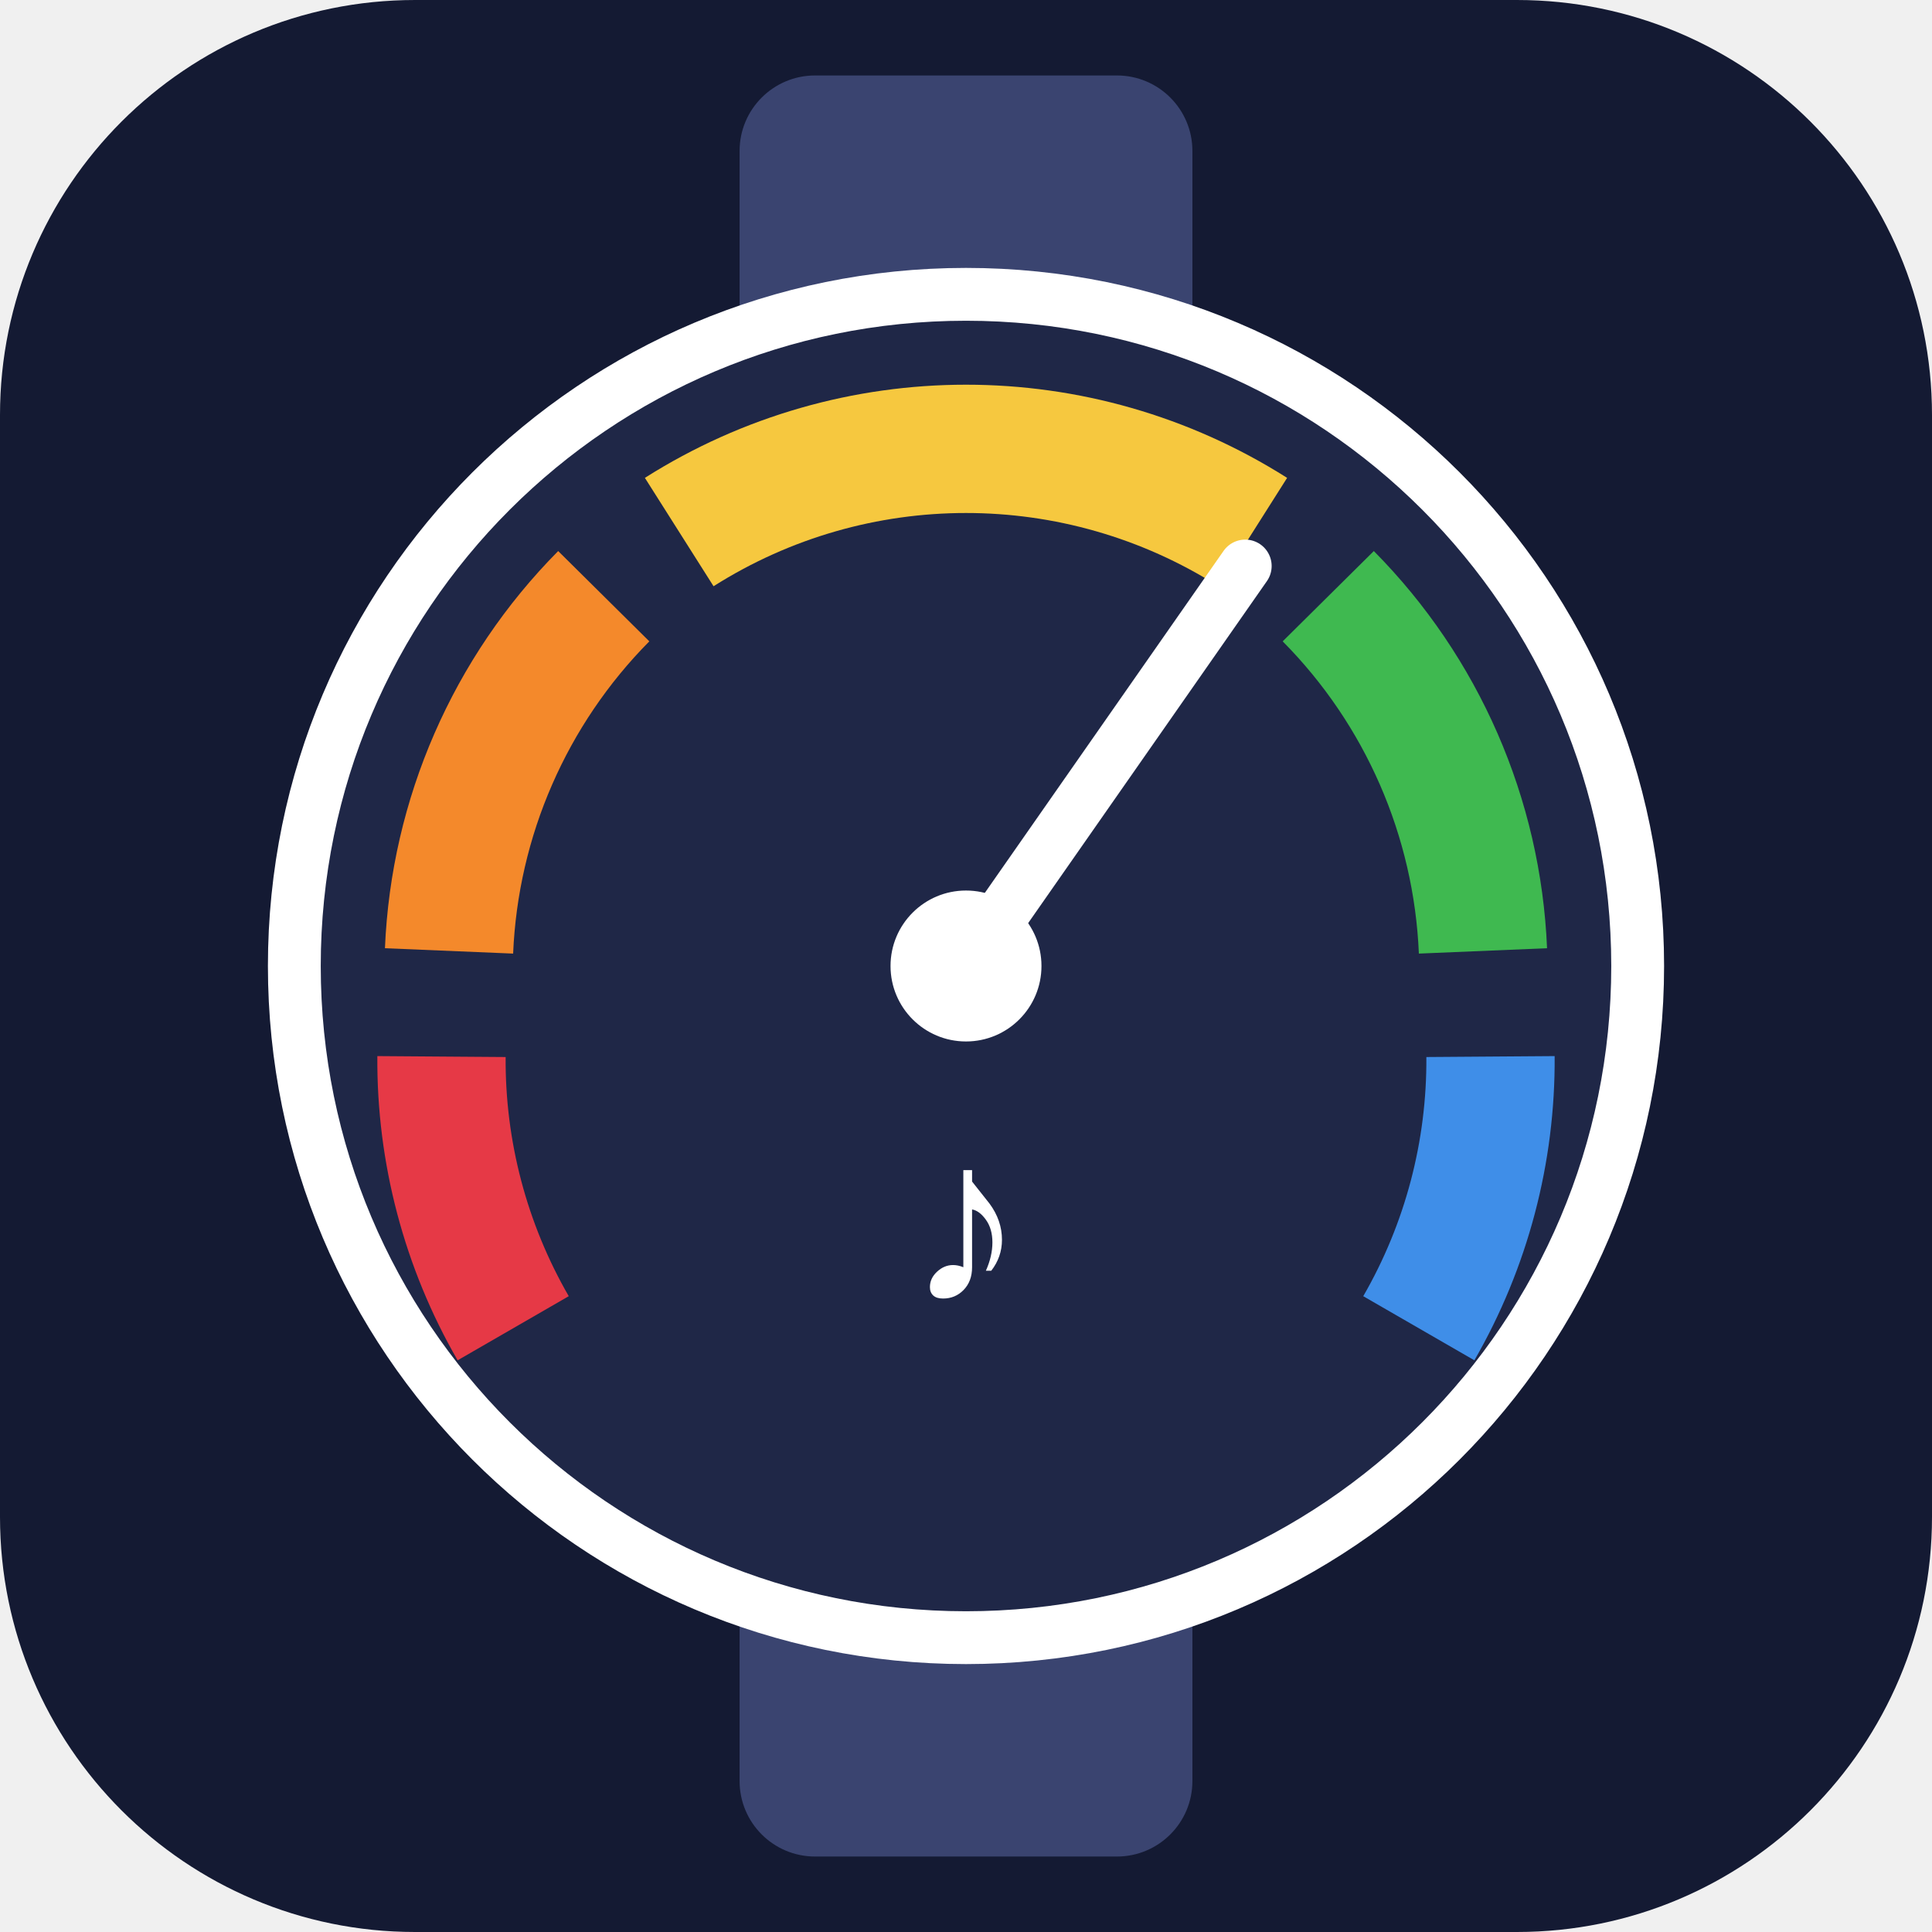
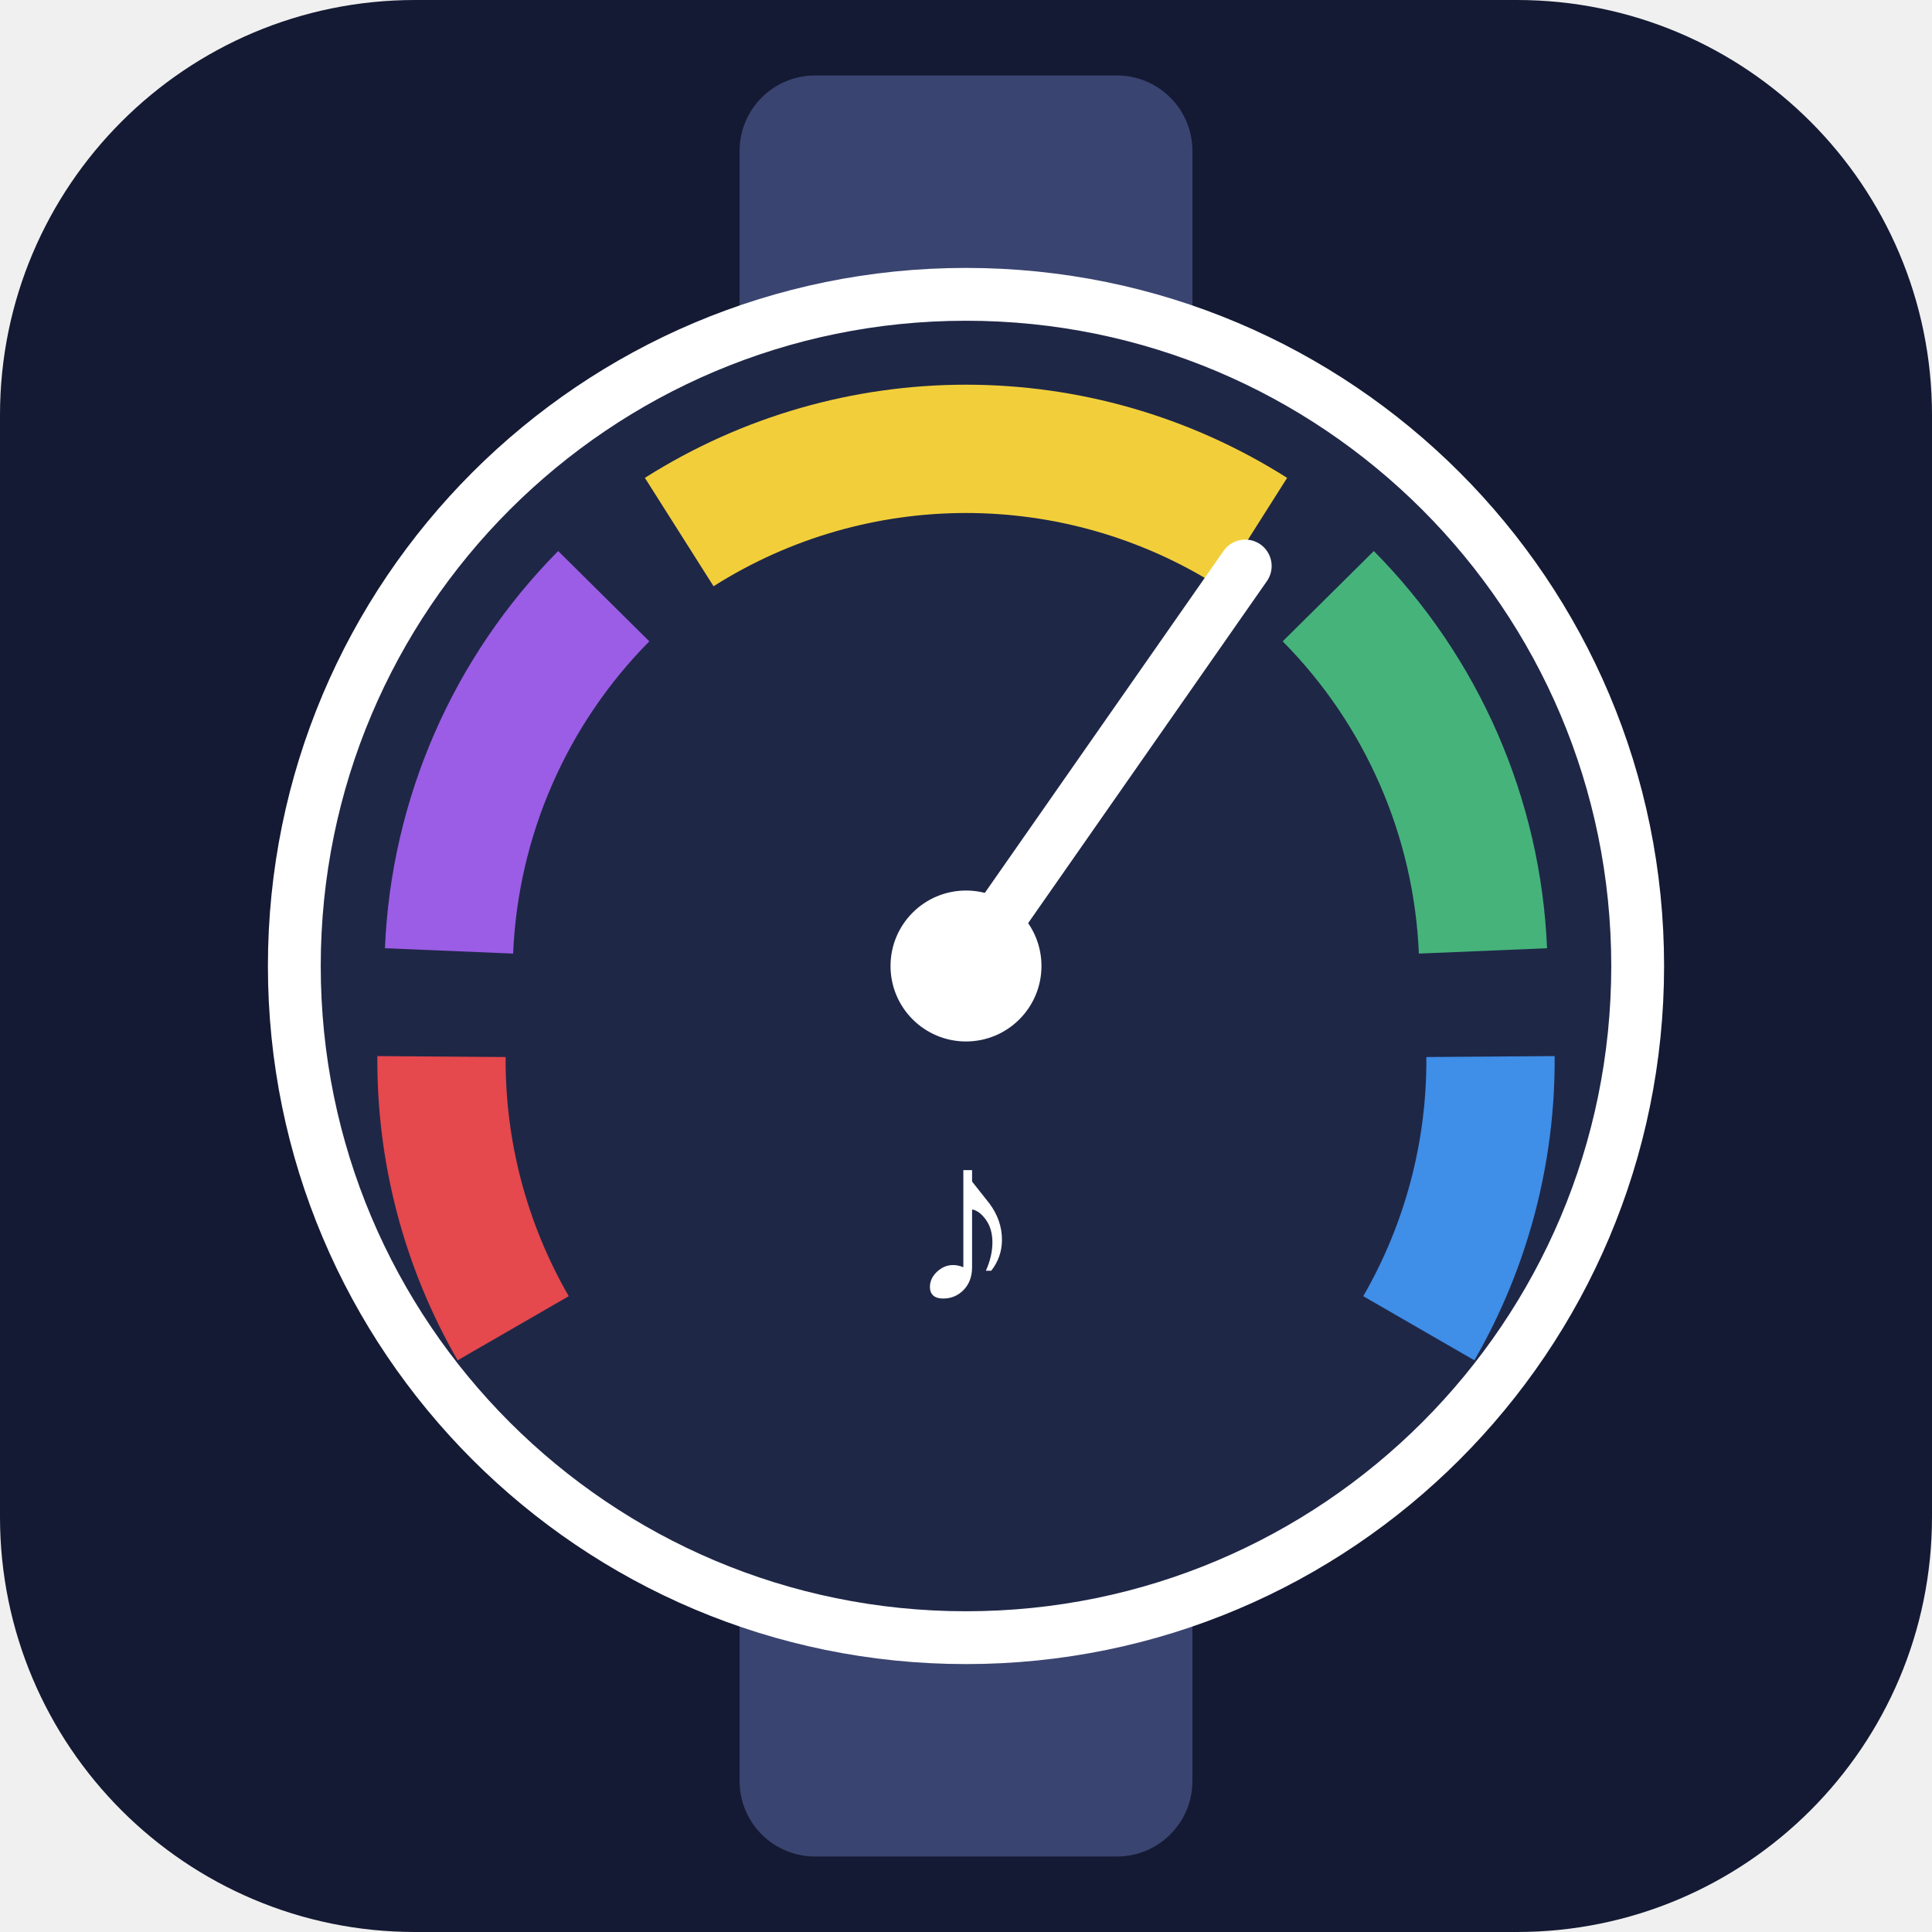
<svg xmlns="http://www.w3.org/2000/svg" viewBox="0 0 512 512">
  <rect width="512" height="512" rx="110" fill="#141a33" />
  <rect x="196" y="20" width="120" height="90" rx="20" fill="#3a4470" />
  <rect x="196" y="402" width="120" height="90" rx="20" fill="#3a4470" />
  <circle cx="256" cy="256" r="178" fill="#1f2747" stroke="#fff" stroke-width="14" />
  <g fill="none" stroke-width="34" stroke-linecap="butt">
-     <path d="M136 352 A142 142 0 0 1 117 280" stroke="#e63946" />
-     <path d="M119 252 A142 142 0 0 1 160 158" stroke="#f4892b" />
-     <path d="M180 141 A142 142 0 0 1 332 141" stroke="#f6c83f" />
-     <path d="M352 158 A142 142 0 0 1 393 252" stroke="#3fb950" />
+     <path d="M136 352 A142 142 0 0 1 117 280" stroke="#e5484d" />
+     <path d="M119 252 A142 142 0 0 1 160 158" stroke="#9b5de5" />
+     <path d="M180 141 A142 142 0 0 1 332 141" stroke="#f2cf3a" />
+     <path d="M352 158 A142 142 0 0 1 393 252" stroke="#46b37b" />
    <path d="M395 280 A142 142 0 0 1 376 352" stroke="#3f8ee8" />
  </g>
  <line x1="256" y1="256" x2="330" y2="150" stroke="#fff" stroke-width="14" stroke-linecap="round" />
  <circle cx="256" cy="256" r="20" fill="#fff" />
  <text x="256" y="345" font-family="Arial,sans-serif" font-weight="800" font-size="62" fill="#fff" text-anchor="middle">♪</text>
</svg>
